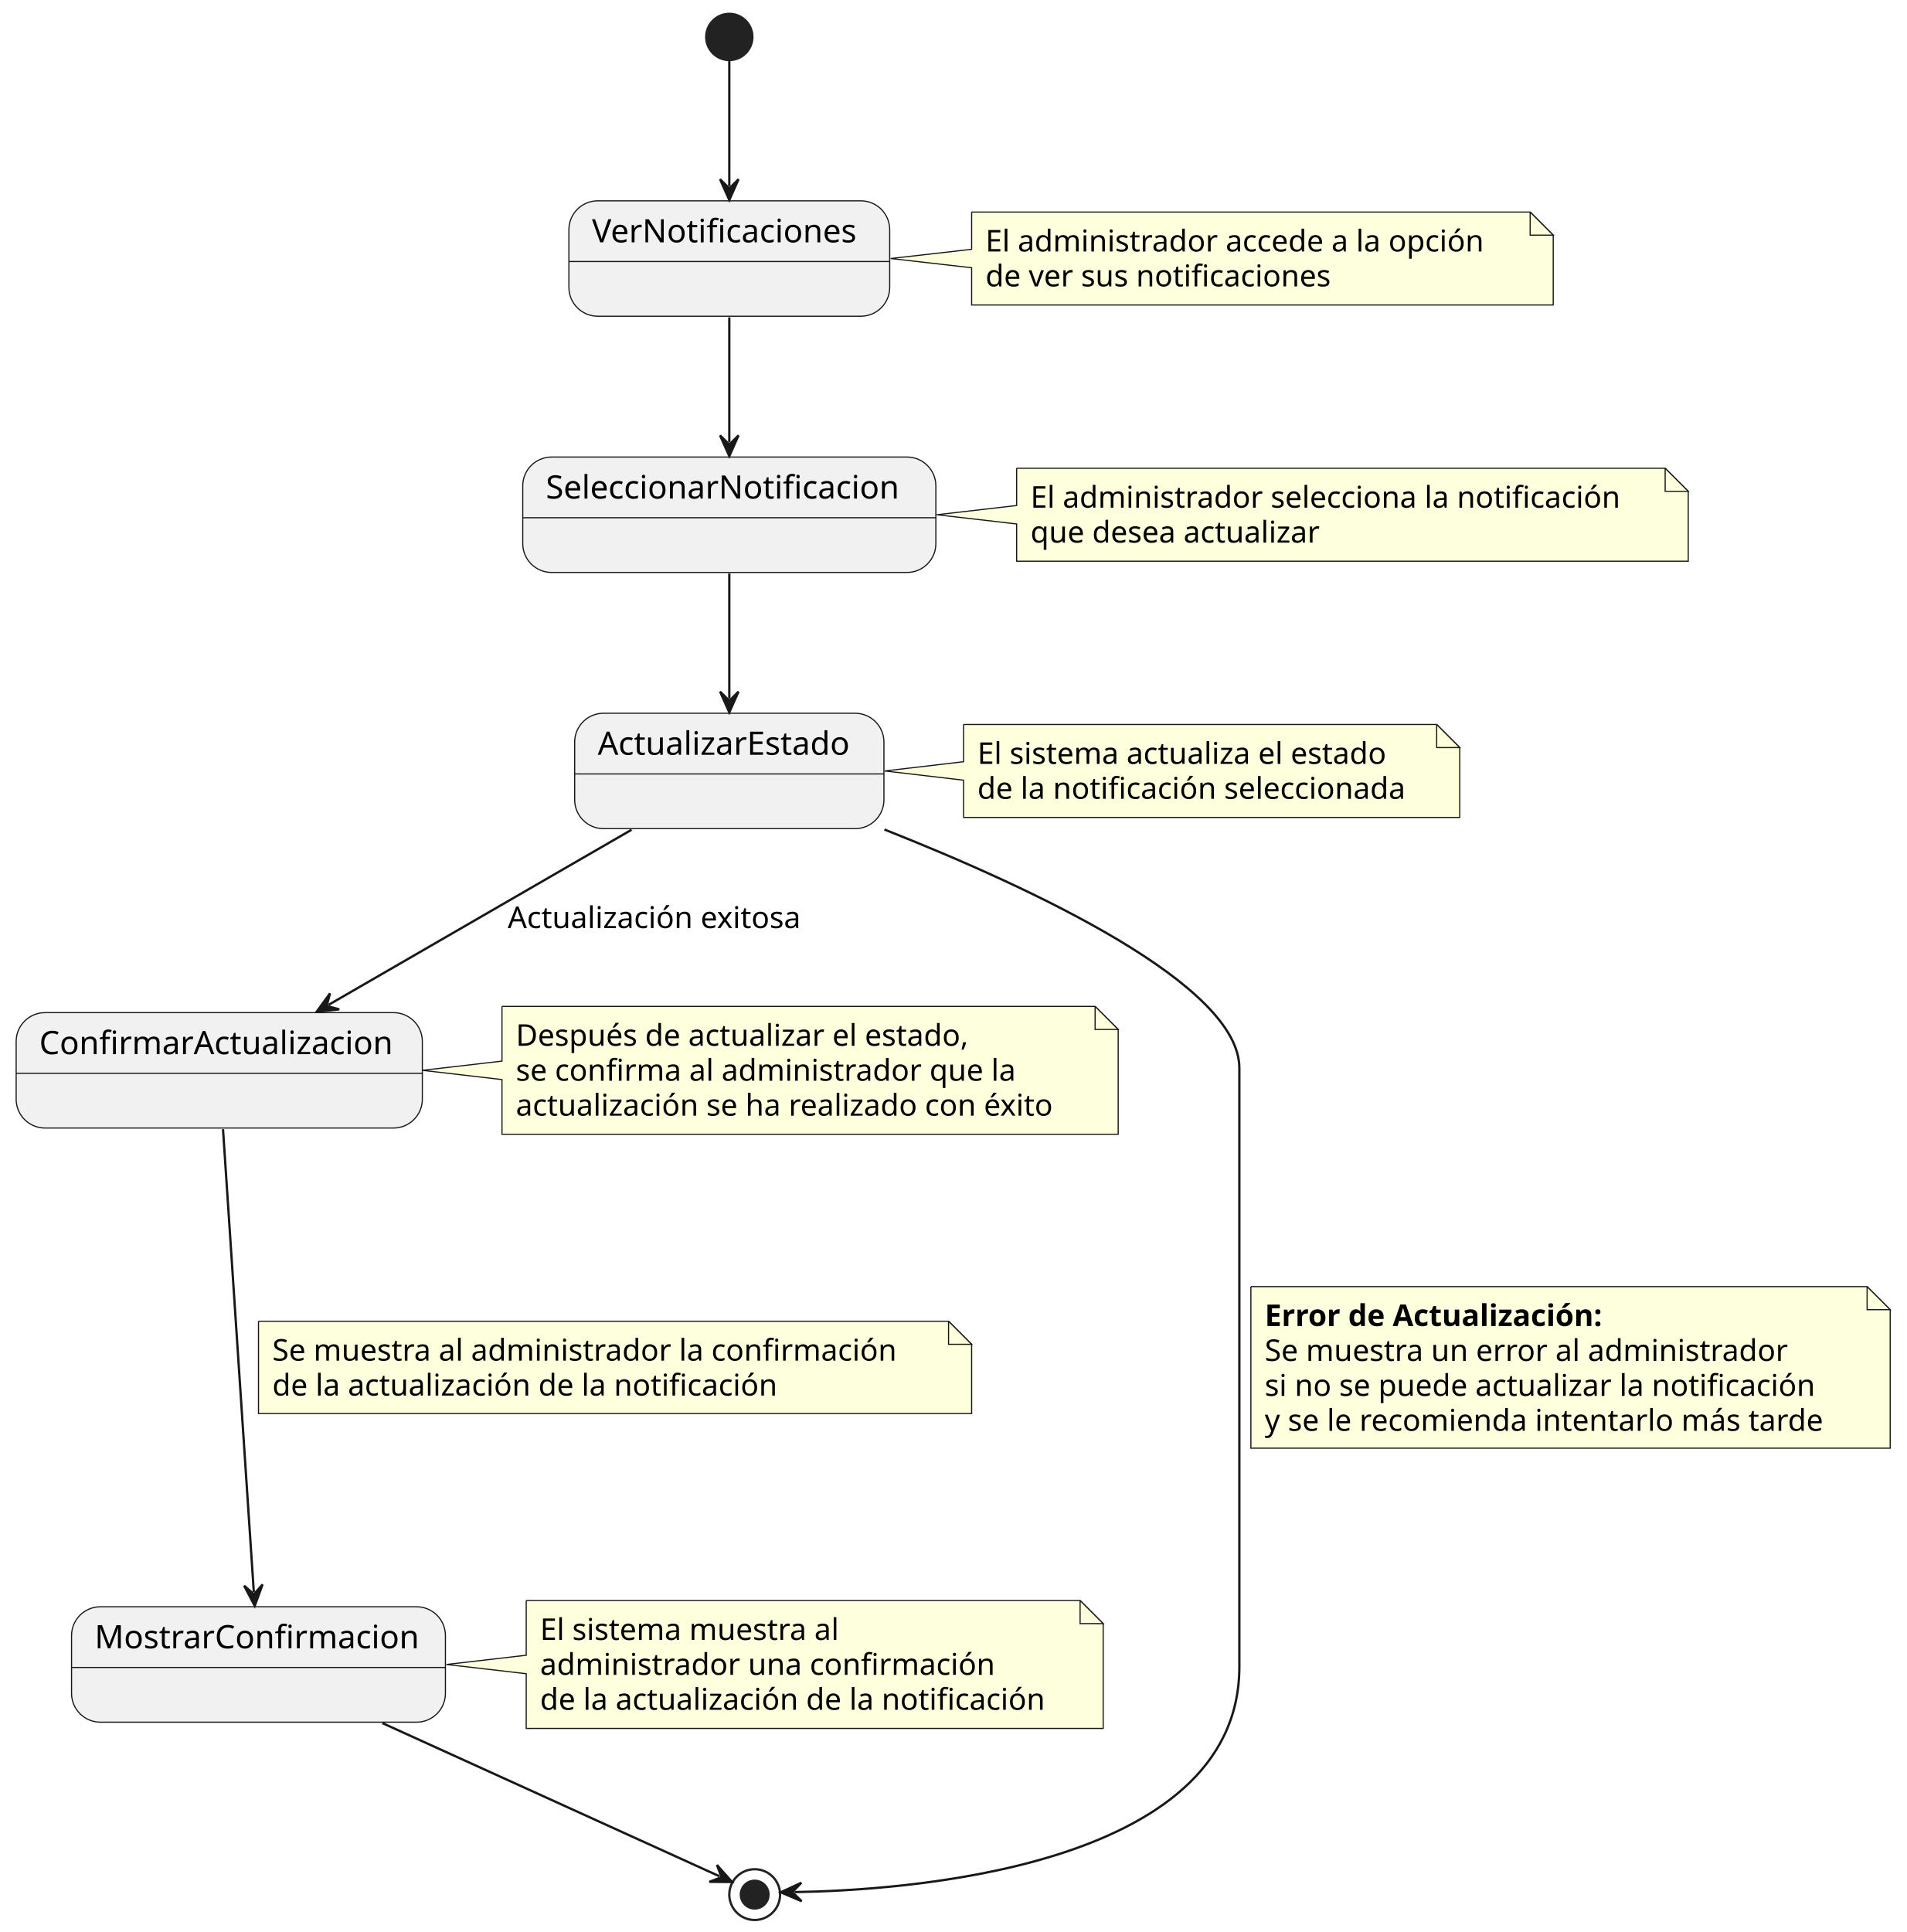
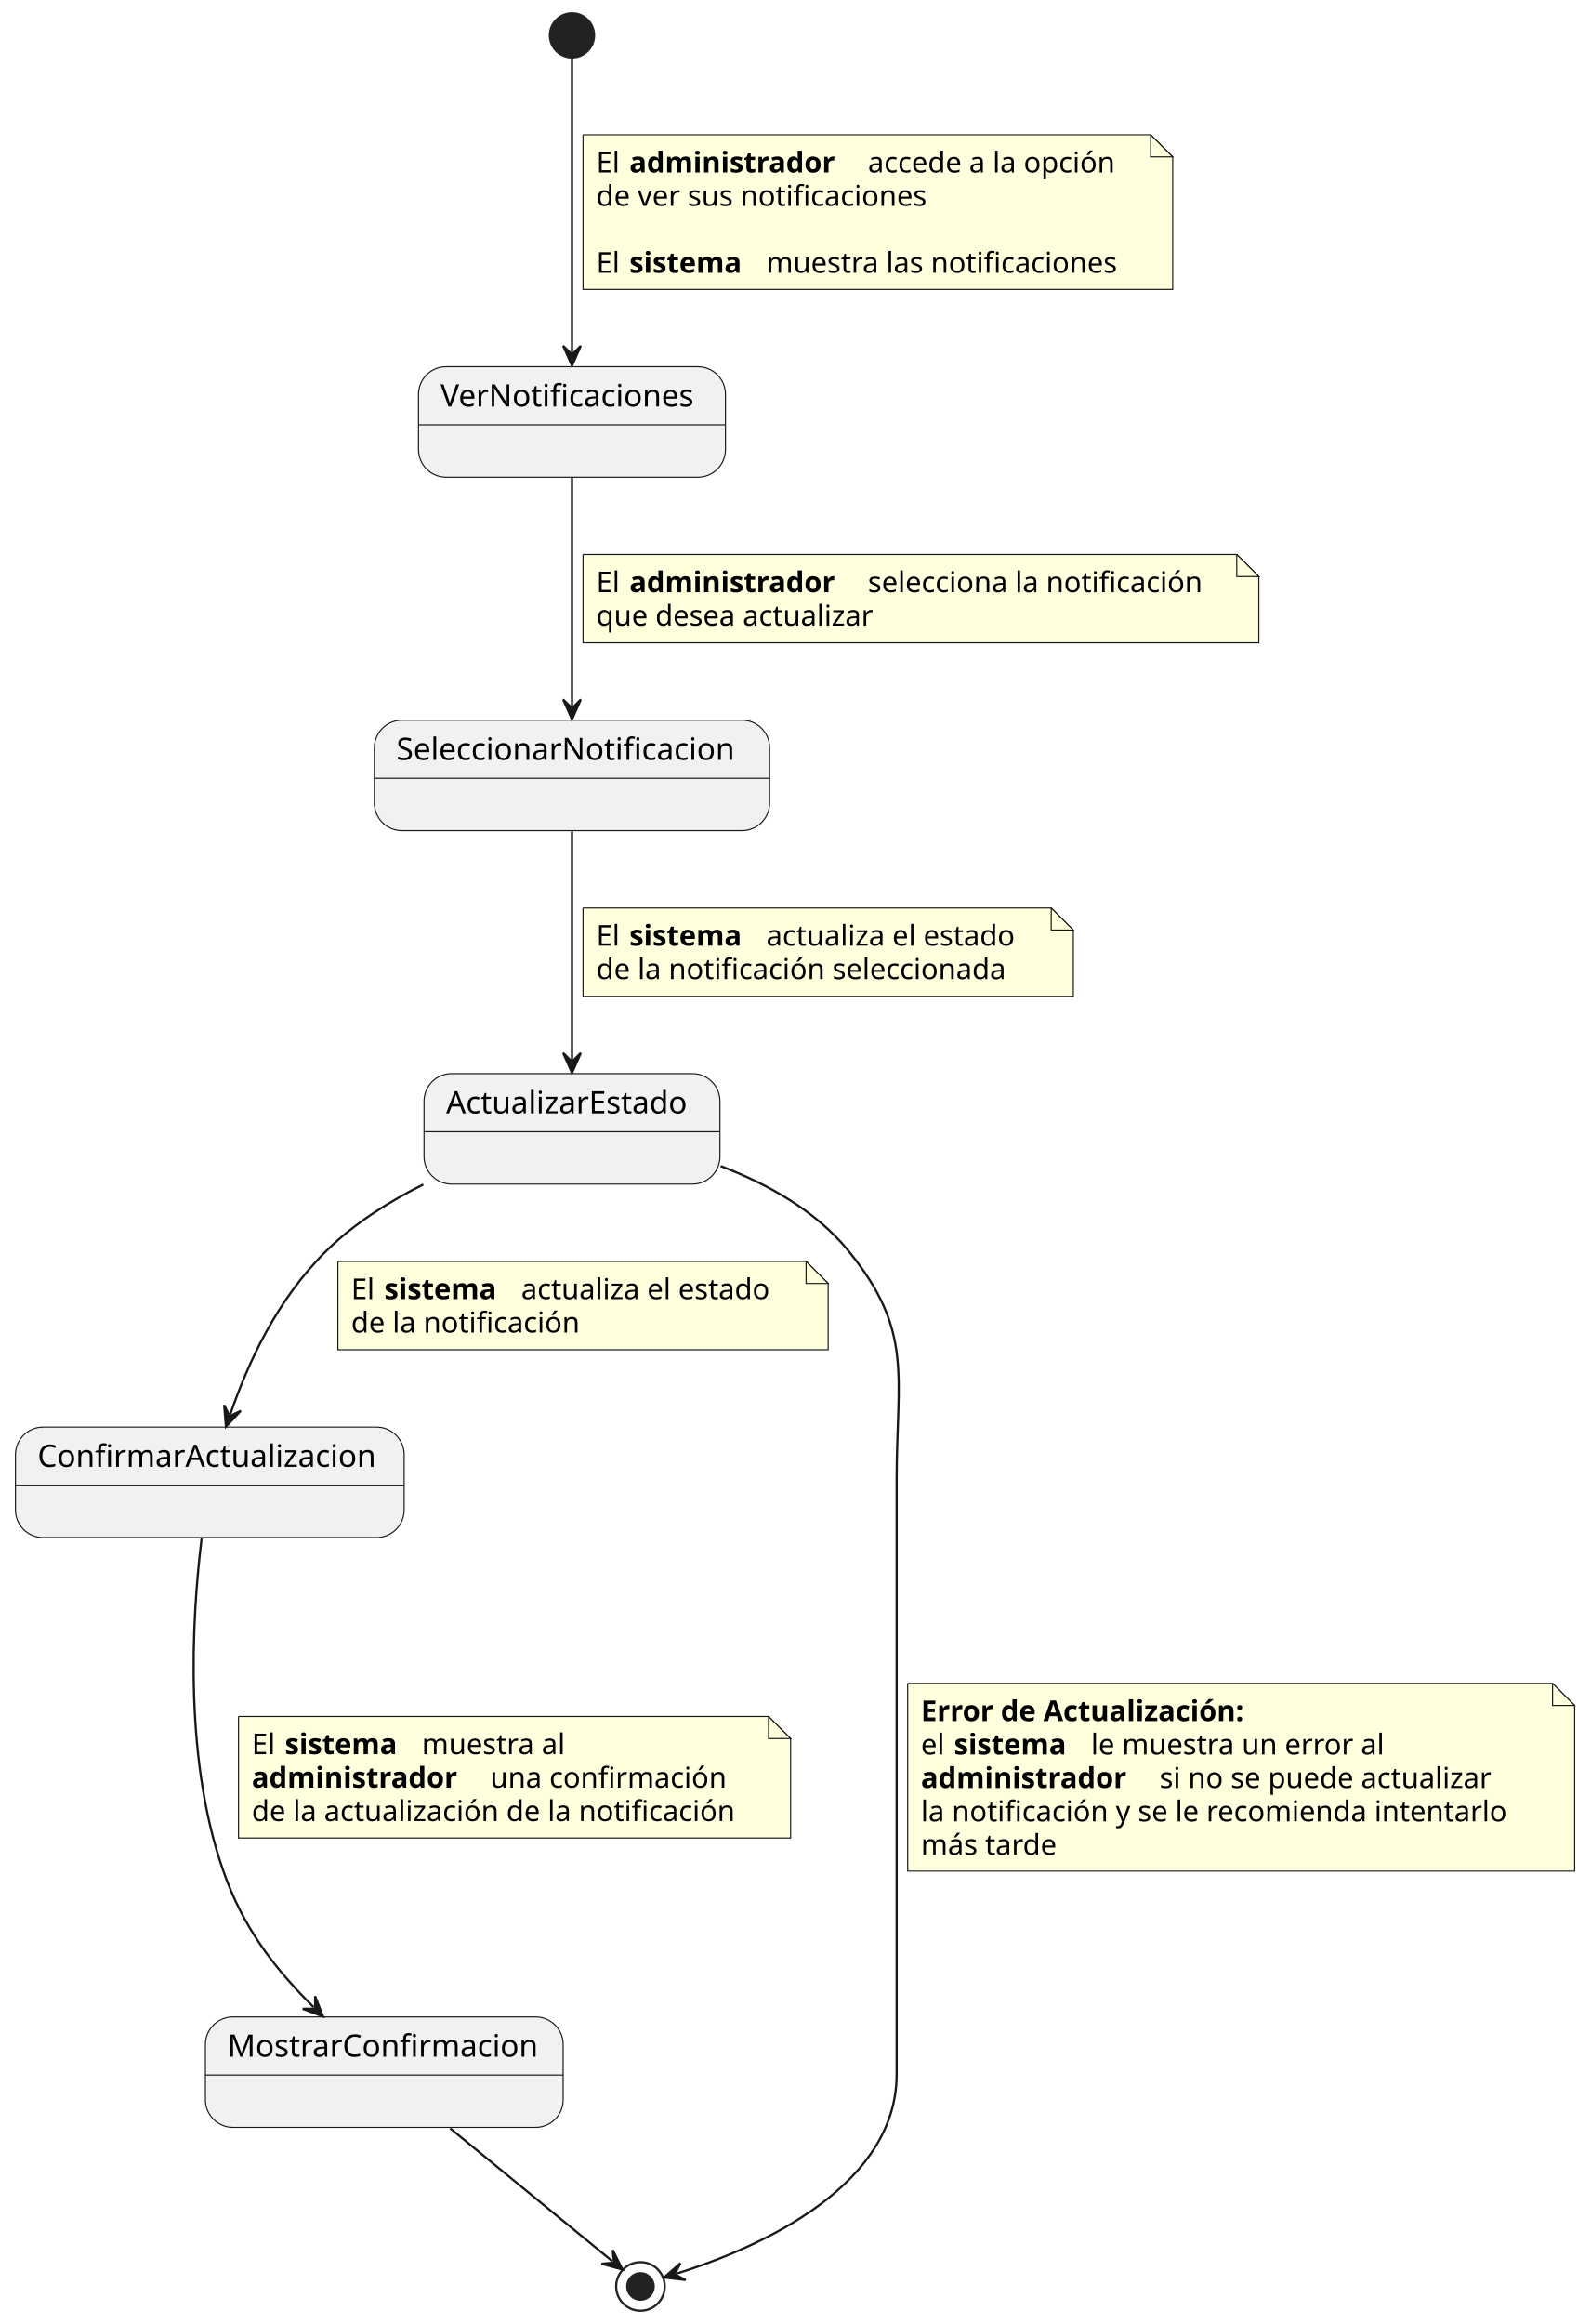
- <svg xmlns="http://www.w3.org/2000/svg" contentStyleType="text/css" height="837px" preserveAspectRatio="none" style="width:826px;height:837px;background:#FFFFFF;" version="1.1" viewBox="0 0 826 837" width="826px" zoomAndPan="magnify">
+ <svg xmlns="http://www.w3.org/2000/svg" contentStyleType="text/css" height="1052px" preserveAspectRatio="none" style="width:720px;height:1052px;background:#FFFFFF;" version="1.1" viewBox="0 0 720 1052" width="720px" zoomAndPan="magnify">
  <defs />
  <g>
-     <ellipse cx="316" cy="16" fill="#222222" rx="10" ry="10" style="stroke:#222222;stroke-width:1.0;" />
+     <ellipse cx="259" cy="16" fill="#222222" rx="10" ry="10" style="stroke:#222222;stroke-width:1.0;" />
    <g id="VerNotificaciones">
-       <rect fill="#F1F1F1" height="50" rx="12.5" ry="12.5" style="stroke:#181818;stroke-width:0.5;" width="139" x="246.5" y="87" />
-       <line style="stroke:#181818;stroke-width:0.5;" x1="246.5" x2="385.5" y1="113.297" y2="113.297" />
-       <text fill="#000000" font-family="sans-serif" font-size="14" lengthAdjust="spacing" textLength="119" x="256.5" y="104.995">VerNotificaciones</text>
-     </g>
-     <g id="elem_GMN5">
-       <path d="M421,91.87 L421,108 L385.93,112 L421,116 L421,132.136 A0,0 0 0 0 421,132.136 L673,132.136 A0,0 0 0 0 673,132.136 L673,101.87 L663,91.87 L421,91.87 A0,0 0 0 0 421,91.87 " fill="#FEFFDD" style="stroke:#181818;stroke-width:0.5;" />
-       <path d="M663,91.87 L663,101.87 L673,101.87 L663,91.87 " fill="#FEFFDD" style="stroke:#181818;stroke-width:0.5;" />
-       <text fill="#000000" font-family="sans-serif" font-size="13" lengthAdjust="spacing" textLength="227" x="427" y="108.937">El administrador accede a la opción</text>
-       <text fill="#000000" font-family="sans-serif" font-size="13" lengthAdjust="spacing" textLength="157" x="427" y="124.07">de ver sus notificaciones</text>
+       <rect fill="#F1F1F1" height="50" rx="12.5" ry="12.5" style="stroke:#181818;stroke-width:0.5;" width="139" x="189.5" y="166" />
+       <line style="stroke:#181818;stroke-width:0.5;" x1="189.5" x2="328.5" y1="192.297" y2="192.297" />
+       <text fill="#000000" font-family="sans-serif" font-size="14" lengthAdjust="spacing" textLength="119" x="199.5" y="183.995">VerNotificaciones</text>
    </g>
    <g id="SeleccionarNotificacion">
-       <rect fill="#F1F1F1" height="50" rx="12.5" ry="12.5" style="stroke:#181818;stroke-width:0.5;" width="179" x="226.5" y="198" />
-       <line style="stroke:#181818;stroke-width:0.5;" x1="226.5" x2="405.5" y1="224.297" y2="224.297" />
-       <text fill="#000000" font-family="sans-serif" font-size="14" lengthAdjust="spacing" textLength="159" x="236.5" y="215.995">SeleccionarNotificacion</text>
-     </g>
-     <g id="elem_GMN10">
-       <path d="M440.5,202.87 L440.5,219 L405.91,223 L440.5,227 L440.5,243.136 A0,0 0 0 0 440.5,243.136 L731.5,243.136 A0,0 0 0 0 731.5,243.136 L731.5,212.87 L721.5,202.87 L440.5,202.87 A0,0 0 0 0 440.5,202.87 " fill="#FEFFDD" style="stroke:#181818;stroke-width:0.5;" />
-       <path d="M721.5,202.87 L721.5,212.87 L731.5,212.87 L721.5,202.87 " fill="#FEFFDD" style="stroke:#181818;stroke-width:0.5;" />
-       <text fill="#000000" font-family="sans-serif" font-size="13" lengthAdjust="spacing" textLength="266" x="446.5" y="219.937">El administrador selecciona la notificación</text>
-       <text fill="#000000" font-family="sans-serif" font-size="13" lengthAdjust="spacing" textLength="133" x="446.5" y="235.07">que desea actualizar</text>
+       <rect fill="#F1F1F1" height="50" rx="12.5" ry="12.5" style="stroke:#181818;stroke-width:0.5;" width="179" x="169.5" y="326" />
+       <line style="stroke:#181818;stroke-width:0.5;" x1="169.5" x2="348.5" y1="352.297" y2="352.297" />
+       <text fill="#000000" font-family="sans-serif" font-size="14" lengthAdjust="spacing" textLength="159" x="179.5" y="343.995">SeleccionarNotificacion</text>
    </g>
    <g id="ActualizarEstado">
-       <rect fill="#F1F1F1" height="50" rx="12.5" ry="12.5" style="stroke:#181818;stroke-width:0.5;" width="134" x="249" y="309" />
-       <line style="stroke:#181818;stroke-width:0.5;" x1="249" x2="383" y1="335.297" y2="335.297" />
-       <text fill="#000000" font-family="sans-serif" font-size="14" lengthAdjust="spacing" textLength="114" x="259" y="326.995">ActualizarEstado</text>
-     </g>
-     <g id="elem_GMN15">
-       <path d="M417.5,313.87 L417.5,330 L383.35,334 L417.5,338 L417.5,354.136 A0,0 0 0 0 417.5,354.136 L632.5,354.136 A0,0 0 0 0 632.5,354.136 L632.5,323.87 L622.5,313.87 L417.5,313.87 A0,0 0 0 0 417.5,313.87 " fill="#FEFFDD" style="stroke:#181818;stroke-width:0.5;" />
-       <path d="M622.5,313.87 L622.5,323.87 L632.5,323.87 L622.5,313.87 " fill="#FEFFDD" style="stroke:#181818;stroke-width:0.5;" />
-       <text fill="#000000" font-family="sans-serif" font-size="13" lengthAdjust="spacing" textLength="190" x="423.5" y="330.937">El sistema actualiza el estado</text>
-       <text fill="#000000" font-family="sans-serif" font-size="13" lengthAdjust="spacing" textLength="194" x="423.5" y="346.07">de la notificación seleccionada</text>
+       <rect fill="#F1F1F1" height="50" rx="12.5" ry="12.5" style="stroke:#181818;stroke-width:0.5;" width="134" x="192" y="486" />
+       <line style="stroke:#181818;stroke-width:0.5;" x1="192" x2="326" y1="512.297" y2="512.297" />
+       <text fill="#000000" font-family="sans-serif" font-size="14" lengthAdjust="spacing" textLength="114" x="202" y="503.995">ActualizarEstado</text>
    </g>
    <g id="ConfirmarActualizacion">
-       <rect fill="#F1F1F1" height="50" rx="12.5" ry="12.5" style="stroke:#181818;stroke-width:0.5;" width="176" x="7" y="438.7" />
-       <line style="stroke:#181818;stroke-width:0.5;" x1="7" x2="183" y1="464.997" y2="464.997" />
-       <text fill="#000000" font-family="sans-serif" font-size="14" lengthAdjust="spacing" textLength="156" x="17" y="456.695">ConfirmarActualizacion</text>
+       <rect fill="#F1F1F1" height="50" rx="12.5" ry="12.5" style="stroke:#181818;stroke-width:0.5;" width="176" x="7" y="646" />
+       <line style="stroke:#181818;stroke-width:0.5;" x1="7" x2="183" y1="672.297" y2="672.297" />
+       <text fill="#000000" font-family="sans-serif" font-size="14" lengthAdjust="spacing" textLength="156" x="17" y="663.995">ConfirmarActualizacion</text>
    </g>
-     <g id="elem_GMN20">
-       <path d="M217.5,436 L217.5,459.7 L183,463.7 L217.5,467.7 L217.5,491.398 A0,0 0 0 0 217.5,491.398 L484.5,491.398 A0,0 0 0 0 484.5,491.398 L484.5,446 L474.5,436 L217.5,436 A0,0 0 0 0 217.5,436 " fill="#FEFFDD" style="stroke:#181818;stroke-width:0.5;" />
-       <path d="M474.5,436 L474.5,446 L484.5,446 L474.5,436 " fill="#FEFFDD" style="stroke:#181818;stroke-width:0.5;" />
-       <text fill="#000000" font-family="sans-serif" font-size="13" lengthAdjust="spacing" textLength="209" x="223.5" y="453.067">Después de actualizar el estado,</text>
-       <text fill="#000000" font-family="sans-serif" font-size="13" lengthAdjust="spacing" textLength="226" x="223.5" y="468.2">se confirma al administrador que la</text>
-       <text fill="#000000" font-family="sans-serif" font-size="13" lengthAdjust="spacing" textLength="246" x="223.5" y="483.332">actualización se ha realizado con éxito</text>
-     </g>
-     <ellipse cx="327" cy="820.8" fill="none" rx="11" ry="11" style="stroke:#222222;stroke-width:1.0;" />
-     <ellipse cx="327" cy="820.8" fill="#222222" rx="6" ry="6" style="stroke:#222222;stroke-width:1.0;" />
+     <ellipse cx="290" cy="1035" fill="none" rx="11" ry="11" style="stroke:#222222;stroke-width:1.0;" />
+     <ellipse cx="290" cy="1035" fill="#222222" rx="6" ry="6" style="stroke:#222222;stroke-width:1.0;" />
    <g id="MostrarConfirmacion">
-       <rect fill="#F1F1F1" height="50" rx="12.5" ry="12.5" style="stroke:#181818;stroke-width:0.5;" width="162" x="31" y="696.1" />
-       <line style="stroke:#181818;stroke-width:0.5;" x1="31" x2="193" y1="722.397" y2="722.397" />
-       <text fill="#000000" font-family="sans-serif" font-size="14" lengthAdjust="spacing" textLength="142" x="41" y="714.095">MostrarConfirmacion</text>
-     </g>
-     <g id="elem_GMN27">
-       <path d="M228,693.4 L228,717.1 L193.43,721.1 L228,725.1 L228,748.798 A0,0 0 0 0 228,748.798 L478,748.798 A0,0 0 0 0 478,748.798 L478,703.4 L468,693.4 L228,693.4 A0,0 0 0 0 228,693.4 " fill="#FEFFDD" style="stroke:#181818;stroke-width:0.5;" />
-       <path d="M468,693.4 L468,703.4 L478,703.4 L468,693.4 " fill="#FEFFDD" style="stroke:#181818;stroke-width:0.5;" />
-       <text fill="#000000" font-family="sans-serif" font-size="13" lengthAdjust="spacing" textLength="139" x="234" y="710.467">El sistema muestra al</text>
-       <text fill="#000000" font-family="sans-serif" font-size="13" lengthAdjust="spacing" textLength="203" x="234" y="725.6">administrador una confirmación</text>
-       <text fill="#000000" font-family="sans-serif" font-size="13" lengthAdjust="spacing" textLength="229" x="234" y="740.732">de la actualización de la notificación</text>
+       <rect fill="#F1F1F1" height="50" rx="12.5" ry="12.5" style="stroke:#181818;stroke-width:0.5;" width="162" x="93" y="913" />
+       <line style="stroke:#181818;stroke-width:0.5;" x1="93" x2="255" y1="939.297" y2="939.297" />
+       <text fill="#000000" font-family="sans-serif" font-size="14" lengthAdjust="spacing" textLength="142" x="103" y="930.995">MostrarConfirmacion</text>
    </g>
    <g id="link_*start*_VerNotificaciones">
-       <path d="M316,26.36 C316,40.29 316,60.96 316,80.65 " fill="none" id="*start*-to-VerNotificaciones" style="stroke:#181818;stroke-width:1.0;" />
-       <polygon fill="#181818" points="316,86.65,320,77.65,316,81.65,312,77.65,316,86.65" style="stroke:#181818;stroke-width:1.0;" />
+       <path d="M259,26.3 C259,52.34 259,120.59 259,159.52 " fill="none" id="*start*-to-VerNotificaciones" style="stroke:#181818;stroke-width:1.0;" />
+       <polygon fill="#181818" points="259,165.52,263,156.52,259,160.52,255,156.52,259,165.52" style="stroke:#181818;stroke-width:1.0;" />
+       <path d="M264,61 L264,131 L531,131 L531,71 L521,61 L264,61 " fill="#FEFFDD" style="stroke:#181818;stroke-width:0.5;" />
+       <path d="M521,61 L521,71 L531,71 L521,61 " fill="#FEFFDD" style="stroke:#181818;stroke-width:0.5;" />
+       <text fill="#000000" font-family="sans-serif" font-size="13" lengthAdjust="spacing" textLength="11" x="270" y="78.067">El</text>
+       <text fill="#000000" font-family="sans-serif" font-size="13" font-weight="bold" lengthAdjust="spacing" textLength="104" x="285" y="78.067">administrador</text>
+       <text fill="#000000" font-family="sans-serif" font-size="13" lengthAdjust="spacing" textLength="119" x="393" y="78.067">accede a la opción</text>
+       <text fill="#000000" font-family="sans-serif" font-size="13" lengthAdjust="spacing" textLength="157" x="270" y="93.2">de ver sus notificaciones</text>
+       <text fill="#000000" font-family="sans-serif" font-size="13" lengthAdjust="spacing" textLength="4" x="270" y="108.332"> </text>
+       <text fill="#000000" font-family="sans-serif" font-size="13" lengthAdjust="spacing" textLength="11" x="270" y="123.465">El</text>
+       <text fill="#000000" font-family="sans-serif" font-size="13" font-weight="bold" lengthAdjust="spacing" textLength="58" x="285" y="123.465">sistema</text>
+       <text fill="#000000" font-family="sans-serif" font-size="13" lengthAdjust="spacing" textLength="167" x="347" y="123.465">muestra las notificaciones</text>
    </g>
    <g id="link_VerNotificaciones_SeleccionarNotificacion">
-       <path d="M316,137.46 C316,155.42 316,173.69 316,191.62 " fill="none" id="VerNotificaciones-to-SeleccionarNotificacion" style="stroke:#181818;stroke-width:1.0;" />
-       <polygon fill="#181818" points="316,197.62,320,188.62,316,192.62,312,188.62,316,197.62" style="stroke:#181818;stroke-width:1.0;" />
+       <path d="M259,216.34 C259,246.03 259,289.93 259,319.63 " fill="none" id="VerNotificaciones-to-SeleccionarNotificacion" style="stroke:#181818;stroke-width:1.0;" />
+       <polygon fill="#181818" points="259,325.63,263,316.63,259,320.63,255,316.63,259,325.63" style="stroke:#181818;stroke-width:1.0;" />
+       <path d="M264,251 L264,291 L570,291 L570,261 L560,251 L264,251 " fill="#FEFFDD" style="stroke:#181818;stroke-width:0.5;" />
+       <path d="M560,251 L560,261 L570,261 L560,251 " fill="#FEFFDD" style="stroke:#181818;stroke-width:0.5;" />
+       <text fill="#000000" font-family="sans-serif" font-size="13" lengthAdjust="spacing" textLength="11" x="270" y="268.067">El</text>
+       <text fill="#000000" font-family="sans-serif" font-size="13" font-weight="bold" lengthAdjust="spacing" textLength="104" x="285" y="268.067">administrador</text>
+       <text fill="#000000" font-family="sans-serif" font-size="13" lengthAdjust="spacing" textLength="158" x="393" y="268.067">selecciona la notificación</text>
+       <text fill="#000000" font-family="sans-serif" font-size="13" lengthAdjust="spacing" textLength="133" x="270" y="283.2">que desea actualizar</text>
    </g>
    <g id="link_SeleccionarNotificacion_ActualizarEstado">
-       <path d="M316,248.46 C316,266.42 316,284.69 316,302.62 " fill="none" id="SeleccionarNotificacion-to-ActualizarEstado" style="stroke:#181818;stroke-width:1.0;" />
-       <polygon fill="#181818" points="316,308.62,320,299.62,316,303.62,312,299.62,316,308.62" style="stroke:#181818;stroke-width:1.0;" />
+       <path d="M259,376.34 C259,406.03 259,449.93 259,479.63 " fill="none" id="SeleccionarNotificacion-to-ActualizarEstado" style="stroke:#181818;stroke-width:1.0;" />
+       <polygon fill="#181818" points="259,485.63,263,476.63,259,480.63,255,476.63,259,485.63" style="stroke:#181818;stroke-width:1.0;" />
+       <path d="M264,411 L264,451 L486,451 L486,421 L476,411 L264,411 " fill="#FEFFDD" style="stroke:#181818;stroke-width:0.5;" />
+       <path d="M476,411 L476,421 L486,421 L476,411 " fill="#FEFFDD" style="stroke:#181818;stroke-width:0.5;" />
+       <text fill="#000000" font-family="sans-serif" font-size="13" lengthAdjust="spacing" textLength="11" x="270" y="428.067">El</text>
+       <text fill="#000000" font-family="sans-serif" font-size="13" font-weight="bold" lengthAdjust="spacing" textLength="58" x="285" y="428.067">sistema</text>
+       <text fill="#000000" font-family="sans-serif" font-size="13" lengthAdjust="spacing" textLength="120" x="347" y="428.067">actualiza el estado</text>
+       <text fill="#000000" font-family="sans-serif" font-size="13" lengthAdjust="spacing" textLength="194" x="270" y="443.2">de la notificación seleccionada</text>
    </g>
    <g id="link_ActualizarEstado_ConfirmarActualizacion">
-       <path d="M273.65,359.47 C234.42,382.14 181.585,412.668 142.405,435.308 " fill="none" id="ActualizarEstado-to-ConfirmarActualizacion" style="stroke:#181818;stroke-width:1.0;" />
-       <polygon fill="#181818" points="137.21,438.31,147.004,437.271,141.539,435.808,143.001,430.344,137.21,438.31" style="stroke:#181818;stroke-width:1.0;" />
-       <text fill="#000000" font-family="sans-serif" font-size="13" lengthAdjust="spacing" textLength="134" x="220" y="402.067">Actualización exitosa</text>
+       <path d="M191.67,536.16 C176.05,543.97 160.39,553.84 148,566 C125.15,588.43 112.292,617.123 104.282,640.143 " fill="none" id="ActualizarEstado-to-ConfirmarActualizacion" style="stroke:#181818;stroke-width:1.0;" />
+       <polygon fill="#181818" points="102.31,645.81,109.046,638.624,103.953,641.088,101.49,635.995,102.31,645.81" style="stroke:#181818;stroke-width:1.0;" />
+       <path d="M153,571 L153,611 L375,611 L375,581 L365,571 L153,571 " fill="#FEFFDD" style="stroke:#181818;stroke-width:0.5;" />
+       <path d="M365,571 L365,581 L375,581 L365,571 " fill="#FEFFDD" style="stroke:#181818;stroke-width:0.5;" />
+       <text fill="#000000" font-family="sans-serif" font-size="13" lengthAdjust="spacing" textLength="11" x="159" y="588.067">El</text>
+       <text fill="#000000" font-family="sans-serif" font-size="13" font-weight="bold" lengthAdjust="spacing" textLength="58" x="174" y="588.067">sistema</text>
+       <text fill="#000000" font-family="sans-serif" font-size="13" lengthAdjust="spacing" textLength="120" x="236" y="588.067">actualiza el estado</text>
+       <text fill="#000000" font-family="sans-serif" font-size="13" lengthAdjust="spacing" textLength="107" x="159" y="603.2">de la notificación</text>
    </g>
    <g id="link_ActualizarEstado_*end*">
-       <path d="M383.21,359.37 C448.23,385.08 537,426.75 537,462.7 C537,462.7 537,462.7 537,722.1 C537,810.56 387.909,819.038 344.289,819.708 " fill="none" id="ActualizarEstado-to-*end*" style="stroke:#181818;stroke-width:1.0;" />
-       <polygon fill="#181818" points="338.29,819.8,347.35,823.661,343.289,819.723,347.228,815.662,338.29,819.8" style="stroke:#181818;stroke-width:1.0;" />
-       <path d="M542,557.4 L542,627.4 L819,627.4 L819,567.4 L809,557.4 L542,557.4 " fill="#FEFFDD" style="stroke:#181818;stroke-width:0.5;" />
-       <path d="M809,557.4 L809,567.4 L819,567.4 L809,557.4 " fill="#FEFFDD" style="stroke:#181818;stroke-width:0.5;" />
-       <text fill="#000000" font-family="sans-serif" font-size="13" font-weight="bold" lengthAdjust="spacing" textLength="167" x="548" y="574.467">Error de Actualización:</text>
-       <text fill="#000000" font-family="sans-serif" font-size="13" lengthAdjust="spacing" textLength="238" x="548" y="589.6">Se muestra un error al administrador</text>
-       <text fill="#000000" font-family="sans-serif" font-size="13" lengthAdjust="spacing" textLength="250" x="548" y="604.732">si no se puede actualizar la notificación</text>
-       <text fill="#000000" font-family="sans-serif" font-size="13" lengthAdjust="spacing" textLength="256" x="548" y="619.865">y se le recomienda intentarlo más tarde</text>
+       <path d="M326.31,527.83 C347.57,535.95 369.33,548.07 384,566 C413.92,602.57 406,622.75 406,670 C406,670 406,670 406,939 C406,993.14 335.15,1020.24 306.44,1029.16 " fill="none" id="ActualizarEstado-to-*end*" style="stroke:#181818;stroke-width:1.0;" />
+       <polygon fill="#181818" points="300.71,1030.94,310.491,1032.09,305.485,1029.457,308.118,1024.45,300.71,1030.94" style="stroke:#181818;stroke-width:1.0;" />
+       <path d="M411,762 L411,847 L713,847 L713,772 L703,762 L411,762 " fill="#FEFFDD" style="stroke:#181818;stroke-width:0.5;" />
+       <path d="M703,762 L703,772 L713,772 L703,762 " fill="#FEFFDD" style="stroke:#181818;stroke-width:0.5;" />
+       <text fill="#000000" font-family="sans-serif" font-size="13" font-weight="bold" lengthAdjust="spacing" textLength="167" x="417" y="779.067">Error de Actualización:</text>
+       <text fill="#000000" font-family="sans-serif" font-size="13" lengthAdjust="spacing" textLength="11" x="417" y="794.2">el</text>
+       <text fill="#000000" font-family="sans-serif" font-size="13" font-weight="bold" lengthAdjust="spacing" textLength="58" x="432" y="794.2">sistema</text>
+       <text fill="#000000" font-family="sans-serif" font-size="13" lengthAdjust="spacing" textLength="139" x="494" y="794.2">le muestra un error al</text>
+       <text fill="#000000" font-family="sans-serif" font-size="13" font-weight="bold" lengthAdjust="spacing" textLength="104" x="417" y="809.332">administrador</text>
+       <text fill="#000000" font-family="sans-serif" font-size="13" lengthAdjust="spacing" textLength="159" x="525" y="809.332">si no se puede actualizar</text>
+       <text fill="#000000" font-family="sans-serif" font-size="13" lengthAdjust="spacing" textLength="277" x="417" y="824.465">la notificación y se le recomienda intentarlo</text>
+       <text fill="#000000" font-family="sans-serif" font-size="13" lengthAdjust="spacing" textLength="66" x="417" y="839.598">más tarde</text>
    </g>
    <g id="link_ConfirmarActualizacion_MostrarConfirmacion">
-       <path d="M96.63,489.19 C99.88,538.01 106.732,640.943 109.972,689.703 " fill="none" id="ConfirmarActualizacion-to-MostrarConfirmacion" style="stroke:#181818;stroke-width:1.0;" />
-       <polygon fill="#181818" points="110.37,695.69,113.764,686.445,110.038,690.701,105.782,686.975,110.37,695.69" style="stroke:#181818;stroke-width:1.0;" />
-       <path d="M112,572.4 L112,612.4 L421,612.4 L421,582.4 L411,572.4 L112,572.4 " fill="#FEFFDD" style="stroke:#181818;stroke-width:0.5;" />
-       <path d="M411,572.4 L411,582.4 L421,582.4 L411,572.4 " fill="#FEFFDD" style="stroke:#181818;stroke-width:0.5;" />
-       <text fill="#000000" font-family="sans-serif" font-size="13" lengthAdjust="spacing" textLength="284" x="118" y="589.467">Se muestra al administrador la confirmación</text>
-       <text fill="#000000" font-family="sans-serif" font-size="13" lengthAdjust="spacing" textLength="229" x="118" y="604.6">de la actualización de la notificación</text>
+       <path d="M91.31,696.29 C86.95,731.84 82.63,799.51 103,852 C112.11,875.48 126.223,892.972 142.003,908.572 " fill="none" id="ConfirmarActualizacion-to-MostrarConfirmacion" style="stroke:#181818;stroke-width:1.0;" />
+       <polygon fill="#181818" points="146.27,912.79,142.682,903.618,142.714,909.275,137.058,909.307,146.27,912.79" style="stroke:#181818;stroke-width:1.0;" />
+       <path d="M108,777 L108,832 L358,832 L358,787 L348,777 L108,777 " fill="#FEFFDD" style="stroke:#181818;stroke-width:0.5;" />
+       <path d="M348,777 L348,787 L358,787 L348,777 " fill="#FEFFDD" style="stroke:#181818;stroke-width:0.5;" />
+       <text fill="#000000" font-family="sans-serif" font-size="13" lengthAdjust="spacing" textLength="11" x="114" y="794.067">El</text>
+       <text fill="#000000" font-family="sans-serif" font-size="13" font-weight="bold" lengthAdjust="spacing" textLength="58" x="129" y="794.067">sistema</text>
+       <text fill="#000000" font-family="sans-serif" font-size="13" lengthAdjust="spacing" textLength="69" x="191" y="794.067">muestra al</text>
+       <text fill="#000000" font-family="sans-serif" font-size="13" font-weight="bold" lengthAdjust="spacing" textLength="104" x="114" y="809.2">administrador</text>
+       <text fill="#000000" font-family="sans-serif" font-size="13" lengthAdjust="spacing" textLength="110" x="222" y="809.2">una confirmación</text>
+       <text fill="#000000" font-family="sans-serif" font-size="13" lengthAdjust="spacing" textLength="229" x="114" y="824.332">de la actualización de la notificación</text>
    </g>
    <g id="link_MostrarConfirmacion_*end*">
-       <path d="M165.7,746.5 C217.19,769.9 285.408,800.898 311.728,812.858 " fill="none" id="MostrarConfirmacion-to-*end*" style="stroke:#181818;stroke-width:1.0;" />
-       <polygon fill="#181818" points="317.19,815.34,310.651,807.975,312.638,813.271,307.341,815.258,317.19,815.34" style="stroke:#181818;stroke-width:1.0;" />
+       <path d="M203.87,963.46 C229.92,984.8 261.31,1010.496 277.23,1023.546 " fill="none" id="MostrarConfirmacion-to-*end*" style="stroke:#181818;stroke-width:1.0;" />
+       <polygon fill="#181818" points="281.87,1027.35,277.445,1018.551,278.003,1024.18,272.374,1024.738,281.87,1027.35" style="stroke:#181818;stroke-width:1.0;" />
    </g>
  </g>
</svg>
